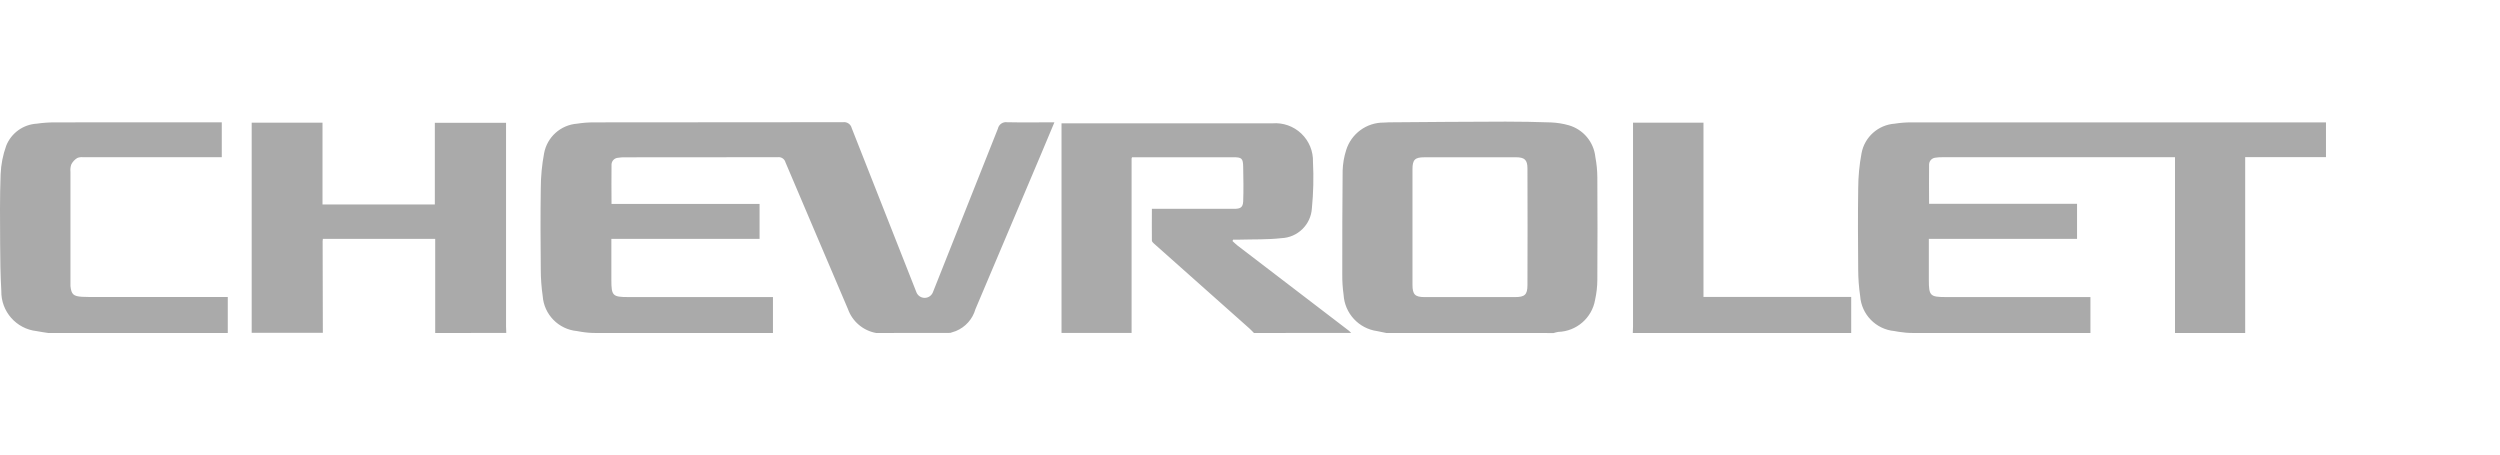
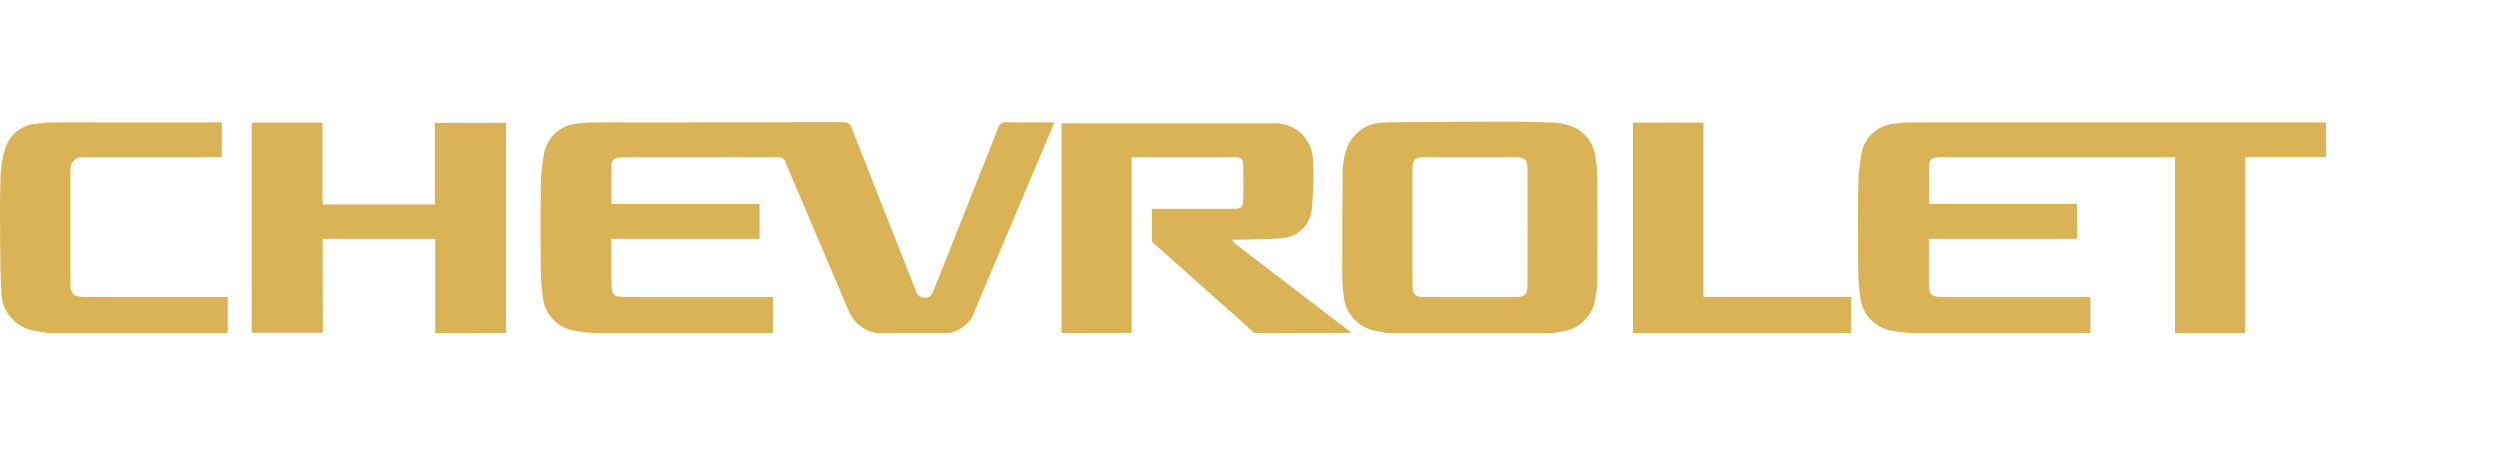
<svg xmlns="http://www.w3.org/2000/svg" width="110" height="20" viewBox="0 0 110 20">
  <g id="Truck_-_Chevrolet" data-name="Truck - Chevrolet" transform="translate(136 -9728)">
-     <rect id="Rectangle_63559" data-name="Rectangle 63559" width="110" height="20" transform="translate(-136 9728)" fill="#aaa" opacity="0" />
-     <path id="Union_691" data-name="Union 691" d="M71.843,9.3c0-.1.01-.191.01-.286q0-4.346,0-8.691V.045h3.1V7.713h6.5V9.3ZM61,9.3c-.133-.028-.266-.059-.4-.082a1.715,1.715,0,0,1-1.482-1.6,6.026,6.026,0,0,1-.058-.9c0-1.521,0-3.043.016-4.564a3.305,3.305,0,0,1,.155-.9A1.721,1.721,0,0,1,60.891.042c.073-.007.146-.011.22-.011C62.822.02,64.532,0,66.243,0q1,0,2,.035a3.377,3.377,0,0,1,.778.124,1.629,1.629,0,0,1,1.175,1.4,4.975,4.975,0,0,1,.087.895q.013,2.248,0,4.5a4.2,4.2,0,0,1-.1.892,1.7,1.7,0,0,1-1.618,1.406,1.6,1.6,0,0,0-.206.05Zm1.669-7.731c-.411,0-.519.107-.52.521q0,1.278,0,2.556t0,2.534c0,.426.113.54.529.54H66.66c.426,0,.547-.1.548-.526q.009-2.568,0-5.135c0-.382-.131-.491-.513-.491H62.664ZM55.174,9.3c-.067-.067-.13-.138-.2-.2q-2.1-1.872-4.208-3.742c-.036-.032-.082-.08-.083-.121-.006-.46,0-.92,0-1.4H54.3c.281,0,.386-.063.4-.323.02-.5.009-1.01,0-1.515-.006-.385-.059-.431-.435-.432H49.809a.439.439,0,0,0-.019.056q0,3.838,0,7.675H46.707V.075h9.277a1.654,1.654,0,0,1,1.787,1.7,13.746,13.746,0,0,1-.048,2.038,1.4,1.4,0,0,1-1.348,1.315c-.61.069-1.23.047-1.846.065-.091,0-.183,0-.274,0l-.024.063c.072.064.139.134.215.193Q56.9,7.33,59.359,9.206a1.019,1.019,0,0,1,.092.091Zm-16.625,0a1.624,1.624,0,0,1-1.241-1.056c-.914-2.152-1.836-4.3-2.747-6.452a.308.308,0,0,0-.337-.227c-2.241.006-4.483,0-6.725.005a1.618,1.618,0,0,0-.307.021.306.306,0,0,0-.285.291c-.01.571,0,1.142,0,1.739h6.514V5.16H26.9V6.977c0,.682.06.742.736.742h6.374V9.3h-7.8a3.85,3.85,0,0,1-.635-.052l-.189-.033a1.666,1.666,0,0,1-1.507-1.539,8.33,8.33,0,0,1-.085-1.16c-.011-1.191-.018-2.382,0-3.573a8.519,8.519,0,0,1,.146-1.549A1.6,1.6,0,0,1,25.392.09a4.682,4.682,0,0,1,.744-.057Q31.615.027,37.094.025a.344.344,0,0,1,.381.259q1.413,3.6,2.838,7.2a.391.391,0,0,0,.744,0c.948-2.392,1.9-4.78,2.85-7.173a.363.363,0,0,1,.409-.284C45,.042,45.68.03,46.394.03c-.2.485-.394.944-.587,1.4q-1.443,3.411-2.888,6.822a1.473,1.473,0,0,1-.864.964c-.082.026-.163.053-.243.08Zm-19.4,0V5.158H14.206c0,.047-.01.076-.01.1q0,2.017.009,4.034H11.074V.046H14.19v3.6h4.943V.053h3.133V.321q0,4.346,0,8.691c0,.1.006.191.01.286ZM2.122,9.3c-.17-.027-.342-.049-.511-.083A1.744,1.744,0,0,1,.058,7.448C.018,6.759.01,6.069.006,5.379,0,4.358-.011,3.335.027,2.315A4.213,4.213,0,0,1,.275,1.056,1.545,1.545,0,0,1,1.617.09a5.453,5.453,0,0,1,.81-.057Q5.954.027,9.481.03h.277V1.566H9.472q-2.877,0-5.753,0H3.655A.514.514,0,0,0,3.4,1.6a.707.707,0,0,0-.262.281.735.735,0,0,0-.038.323q0,2.426,0,4.852a1.72,1.72,0,0,0,0,.176c.039.366.127.45.5.475.1.006.191.008.287.008h6.135V9.3ZM95.7,9.3V1.566H90.146l-2.828,0H85.472a1.692,1.692,0,0,0-.307.02.307.307,0,0,0-.285.291c-.01.571,0,1.142,0,1.739H91.39V5.16H84.869V6.977c0,.681.06.741.736.742h6.374V9.3h-7.8a3.924,3.924,0,0,1-.636-.052l-.189-.033a1.665,1.665,0,0,1-1.507-1.54,8.24,8.24,0,0,1-.086-1.16c-.01-1.191-.018-2.382,0-3.573a8.575,8.575,0,0,1,.146-1.549A1.6,1.6,0,0,1,83.365.09a4.678,4.678,0,0,1,.744-.057c3.653,0,13.675,0,17.91,0h.324V1.561H98.788V9.3Z" transform="translate(-136 9733.352)" fill="#aaa" />
+     <rect id="Rectangle_63559" data-name="Rectangle 63559" width="110" height="20" transform="translate(-136 9728)" fill="#dbb357" opacity="0" />
+     <path id="Union_691" data-name="Union 691" d="M71.843,9.3c0-.1.01-.191.01-.286q0-4.346,0-8.691V.045h3.1V7.713h6.5V9.3ZM61,9.3c-.133-.028-.266-.059-.4-.082a1.715,1.715,0,0,1-1.482-1.6,6.026,6.026,0,0,1-.058-.9c0-1.521,0-3.043.016-4.564a3.305,3.305,0,0,1,.155-.9A1.721,1.721,0,0,1,60.891.042c.073-.007.146-.011.22-.011C62.822.02,64.532,0,66.243,0q1,0,2,.035a3.377,3.377,0,0,1,.778.124,1.629,1.629,0,0,1,1.175,1.4,4.975,4.975,0,0,1,.087.895q.013,2.248,0,4.5a4.2,4.2,0,0,1-.1.892,1.7,1.7,0,0,1-1.618,1.406,1.6,1.6,0,0,0-.206.05Zm1.669-7.731c-.411,0-.519.107-.52.521q0,1.278,0,2.556t0,2.534c0,.426.113.54.529.54H66.66c.426,0,.547-.1.548-.526q.009-2.568,0-5.135c0-.382-.131-.491-.513-.491H62.664ZM55.174,9.3c-.067-.067-.13-.138-.2-.2q-2.1-1.872-4.208-3.742c-.036-.032-.082-.08-.083-.121-.006-.46,0-.92,0-1.4H54.3c.281,0,.386-.063.4-.323.02-.5.009-1.01,0-1.515-.006-.385-.059-.431-.435-.432H49.809a.439.439,0,0,0-.019.056q0,3.838,0,7.675H46.707V.075h9.277a1.654,1.654,0,0,1,1.787,1.7,13.746,13.746,0,0,1-.048,2.038,1.4,1.4,0,0,1-1.348,1.315c-.61.069-1.23.047-1.846.065-.091,0-.183,0-.274,0l-.024.063c.072.064.139.134.215.193Q56.9,7.33,59.359,9.206a1.019,1.019,0,0,1,.092.091Zm-16.625,0a1.624,1.624,0,0,1-1.241-1.056c-.914-2.152-1.836-4.3-2.747-6.452a.308.308,0,0,0-.337-.227c-2.241.006-4.483,0-6.725.005a1.618,1.618,0,0,0-.307.021.306.306,0,0,0-.285.291c-.01.571,0,1.142,0,1.739h6.514V5.16H26.9V6.977c0,.682.06.742.736.742h6.374V9.3h-7.8a3.85,3.85,0,0,1-.635-.052l-.189-.033a1.666,1.666,0,0,1-1.507-1.539,8.33,8.33,0,0,1-.085-1.16c-.011-1.191-.018-2.382,0-3.573a8.519,8.519,0,0,1,.146-1.549A1.6,1.6,0,0,1,25.392.09a4.682,4.682,0,0,1,.744-.057Q31.615.027,37.094.025a.344.344,0,0,1,.381.259q1.413,3.6,2.838,7.2a.391.391,0,0,0,.744,0c.948-2.392,1.9-4.78,2.85-7.173a.363.363,0,0,1,.409-.284C45,.042,45.68.03,46.394.03c-.2.485-.394.944-.587,1.4q-1.443,3.411-2.888,6.822a1.473,1.473,0,0,1-.864.964c-.082.026-.163.053-.243.08Zm-19.4,0V5.158H14.206c0,.047-.01.076-.01.1q0,2.017.009,4.034H11.074V.046H14.19v3.6h4.943V.053h3.133V.321q0,4.346,0,8.691c0,.1.006.191.01.286ZM2.122,9.3c-.17-.027-.342-.049-.511-.083A1.744,1.744,0,0,1,.058,7.448C.018,6.759.01,6.069.006,5.379,0,4.358-.011,3.335.027,2.315A4.213,4.213,0,0,1,.275,1.056,1.545,1.545,0,0,1,1.617.09a5.453,5.453,0,0,1,.81-.057Q5.954.027,9.481.03h.277V1.566H9.472q-2.877,0-5.753,0H3.655A.514.514,0,0,0,3.4,1.6a.707.707,0,0,0-.262.281.735.735,0,0,0-.038.323q0,2.426,0,4.852a1.72,1.72,0,0,0,0,.176c.039.366.127.45.5.475.1.006.191.008.287.008h6.135V9.3ZM95.7,9.3V1.566H90.146l-2.828,0H85.472a1.692,1.692,0,0,0-.307.02.307.307,0,0,0-.285.291c-.01.571,0,1.142,0,1.739H91.39V5.16H84.869V6.977c0,.681.06.741.736.742h6.374V9.3h-7.8a3.924,3.924,0,0,1-.636-.052l-.189-.033a1.665,1.665,0,0,1-1.507-1.54,8.24,8.24,0,0,1-.086-1.16c-.01-1.191-.018-2.382,0-3.573a8.575,8.575,0,0,1,.146-1.549A1.6,1.6,0,0,1,83.365.09a4.678,4.678,0,0,1,.744-.057c3.653,0,13.675,0,17.91,0h.324V1.561H98.788V9.3Z" transform="translate(-136 9733.352)" fill="#dbb357" />
  </g>
</svg>
